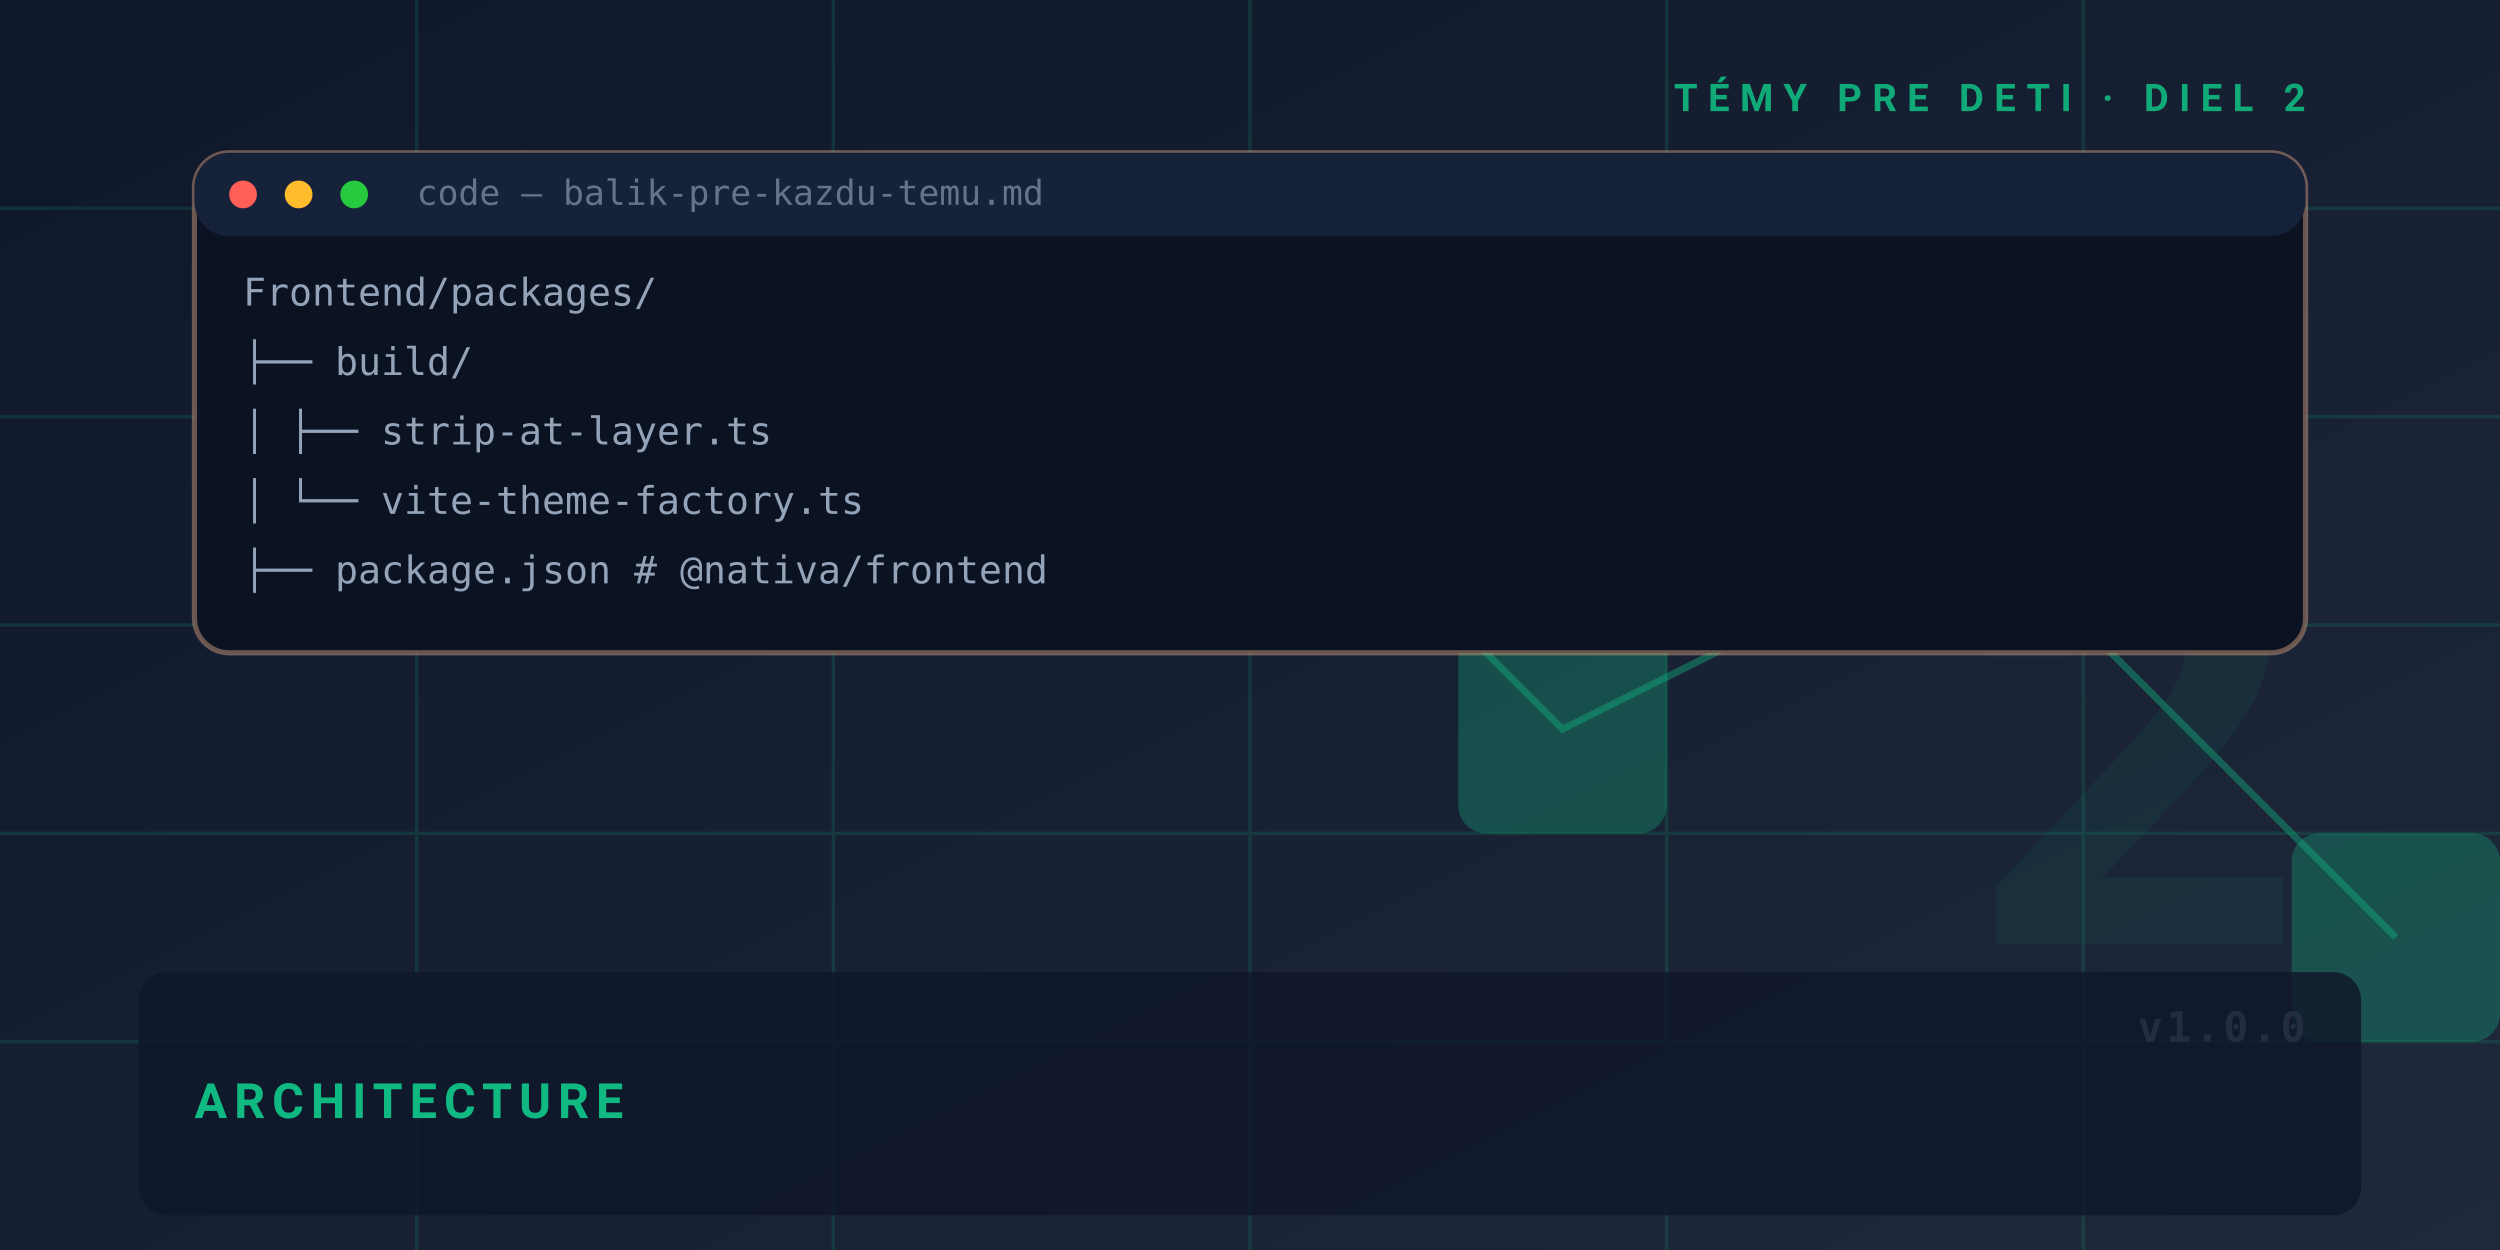
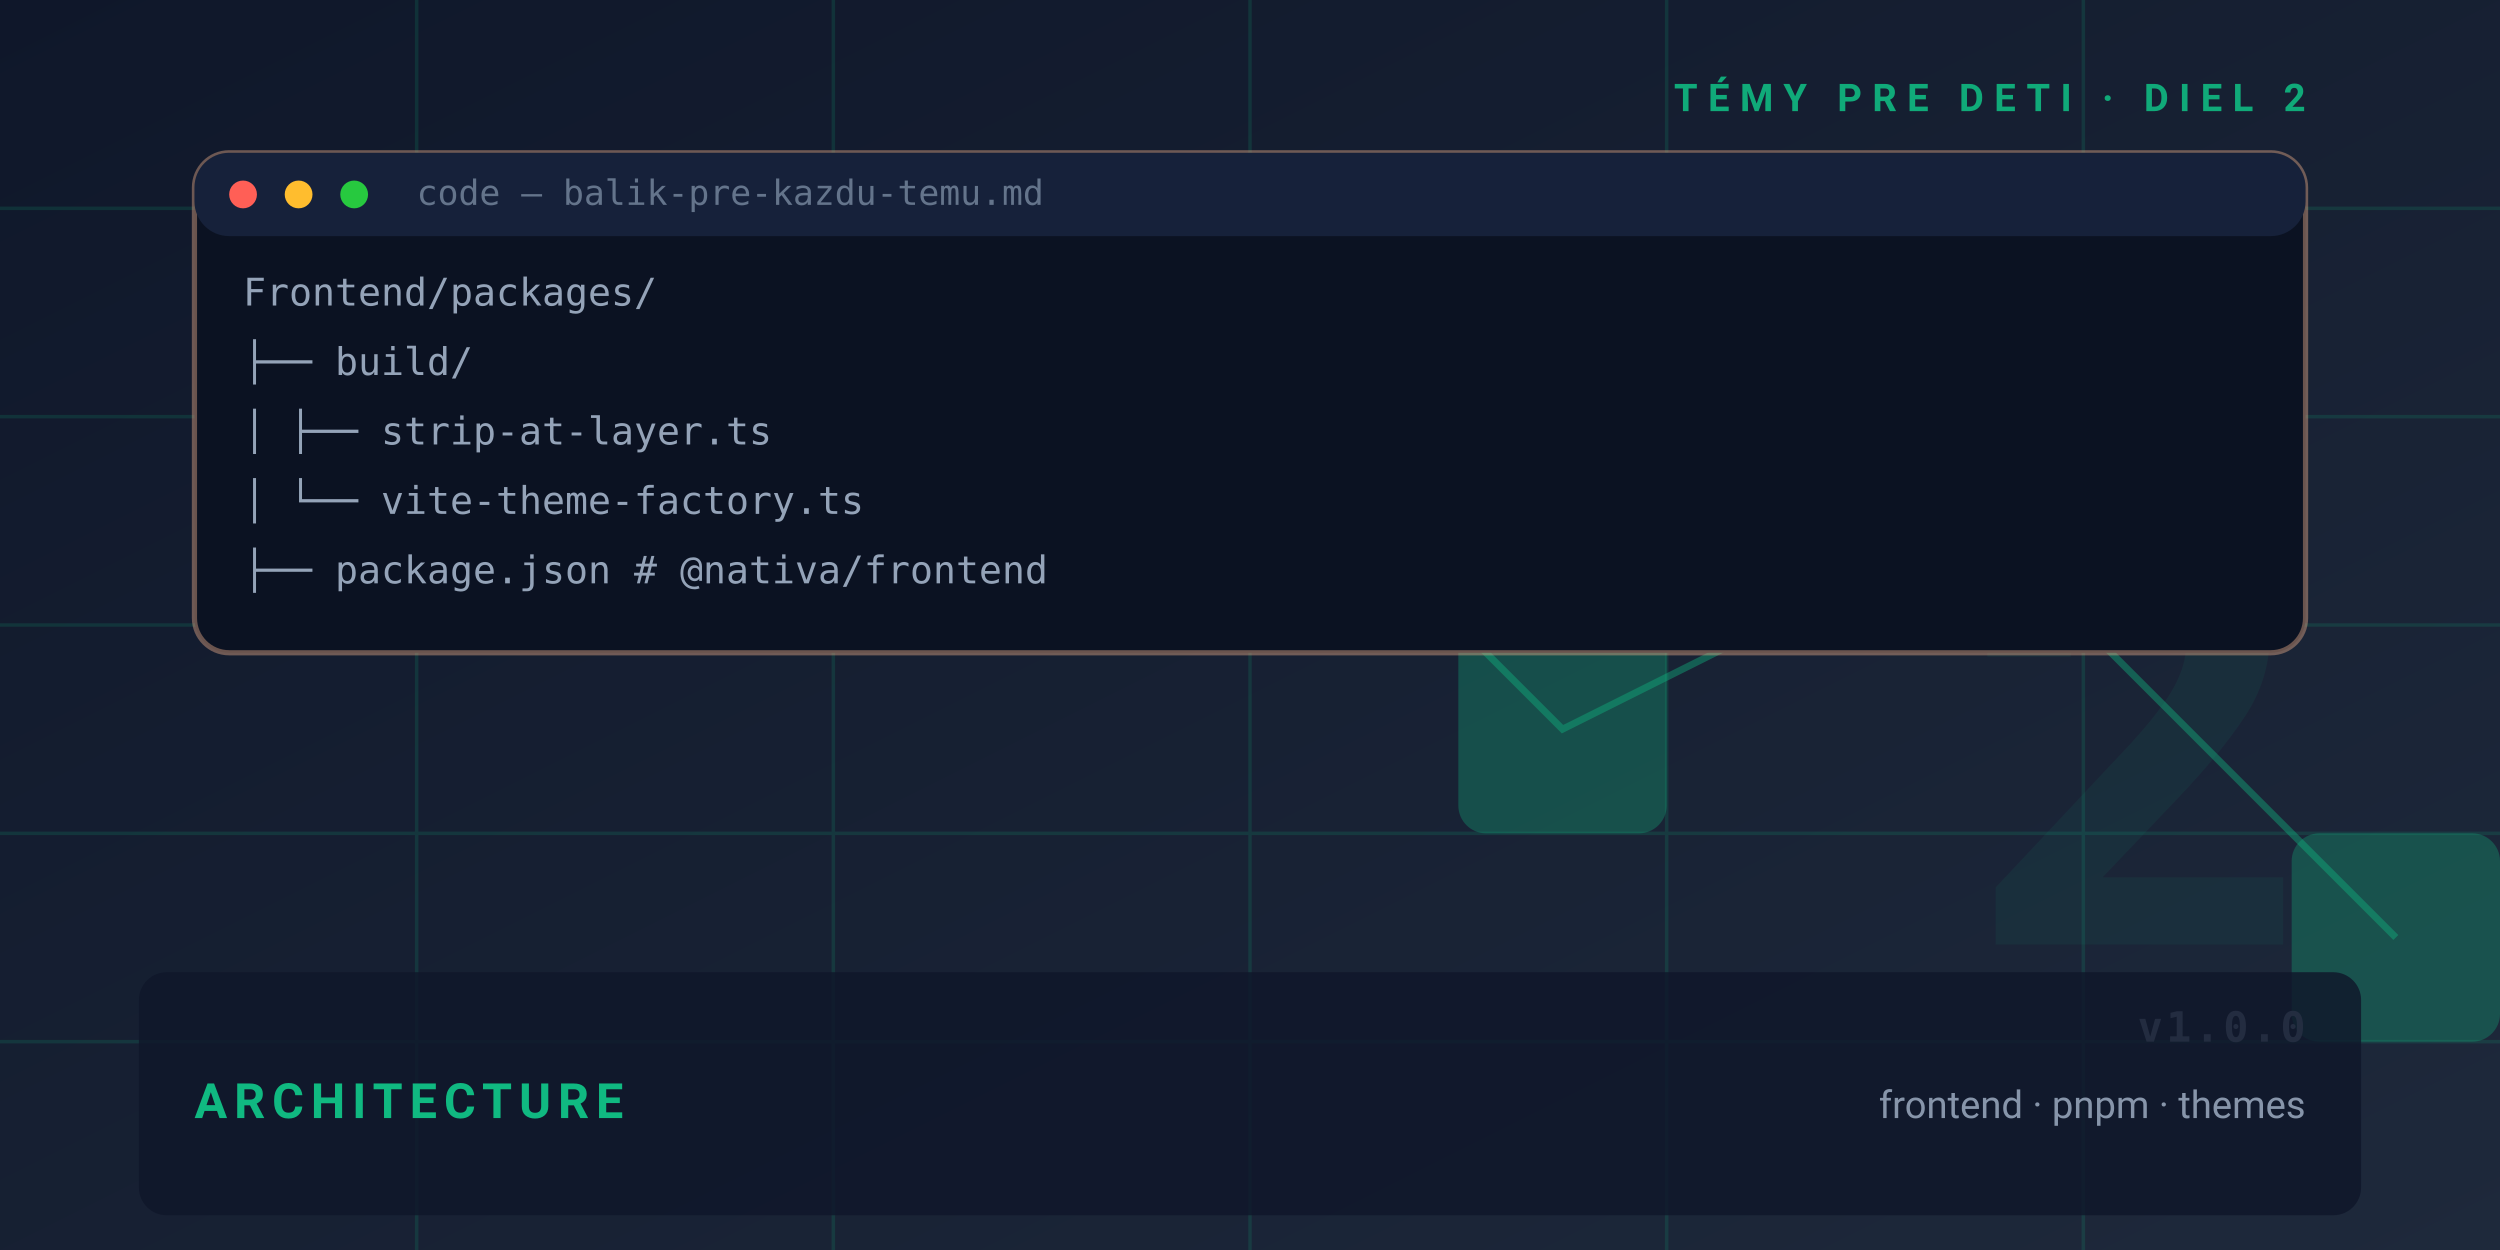
<svg xmlns="http://www.w3.org/2000/svg" viewBox="0 0 720 360" width="720" height="360">
  <defs>
    <linearGradient id="bg" x1="0%" y1="0%" x2="100%" y2="100%">
      <stop offset="0%" style="stop-color:#0f172a" />
      <stop offset="100%" style="stop-color:#1e293b" />
    </linearGradient>
  </defs>
  <rect width="720" height="360" fill="url(#bg)" />
  <g opacity="0.15" stroke="#10b981" stroke-width="1">
    <line x1="0" y1="60" x2="720" y2="60" />
    <line x1="0" y1="120" x2="720" y2="120" />
    <line x1="0" y1="180" x2="720" y2="180" />
    <line x1="0" y1="240" x2="720" y2="240" />
    <line x1="0" y1="300" x2="720" y2="300" />
    <line x1="120" y1="0" x2="120" y2="360" />
    <line x1="240" y1="0" x2="240" y2="360" />
    <line x1="360" y1="0" x2="360" y2="360" />
    <line x1="480" y1="0" x2="480" y2="360" />
    <line x1="600" y1="0" x2="600" y2="360" />
  </g>
  <g fill="#10b981" opacity="0.3">
    <rect x="60" y="60" width="60" height="60" rx="8" />
    <rect x="180" y="120" width="60" height="60" rx="8" />
    <rect x="300" y="60" width="60" height="60" rx="8" />
    <rect x="420" y="180" width="60" height="60" rx="8" />
    <rect x="540" y="120" width="60" height="60" rx="8" />
    <rect x="660" y="240" width="60" height="60" rx="8" />
  </g>
  <g stroke="#10b981" stroke-width="2" fill="none" opacity="0.4">
    <path d="M90,90 L210,150 L330,90 L450,210 L570,150 L690,270" />
  </g>
  <text x="664" y="272" text-anchor="end" font-family="Segoe UI, Roboto, sans-serif" font-size="170" font-weight="bold" fill="#10b981" opacity="0.07">2</text>
  <g>
    <rect x="56" y="44" width="608" height="144" rx="10" fill="#0b1222" stroke="#DEA584" stroke-opacity="0.45" stroke-width="1.5" />
    <rect x="56" y="44" width="608" height="24" rx="10" fill="#16213a" />
    <circle cx="70" cy="56" r="4" fill="#ff5f56" />
    <circle cx="86" cy="56" r="4" fill="#ffbd2e" />
    <circle cx="102" cy="56" r="4" fill="#27c93f" />
    <text x="120" y="59" font-family="monospace" font-size="10" fill="#64748b">code — balik-pre-kazdu-temu.md</text>
    <text x="70" y="88" font-family="monospace" font-size="11" fill="#94a3b8">Frontend/packages/</text>
    <text x="70" y="108" font-family="monospace" font-size="11" fill="#94a3b8">├── build/</text>
    <text x="70" y="128" font-family="monospace" font-size="11" fill="#94a3b8">│   ├── strip-at-layer.ts</text>
    <text x="70" y="148" font-family="monospace" font-size="11" fill="#94a3b8">│   └── vite-theme-factory.ts</text>
    <text x="70" y="168" font-family="monospace" font-size="11" fill="#94a3b8">├── package.json          # @nativa/frontend</text>
  </g>
  <text x="664" y="32" text-anchor="end" font-family="Segoe UI, Roboto, sans-serif" font-size="11" font-weight="bold" letter-spacing="3" fill="#10b981" opacity="0.9">TÉMY PRE DETI · DIEL 2</text>
  <text x="664" y="300" text-anchor="end" font-family="monospace" font-size="12" font-weight="bold" letter-spacing="1" fill="#94a3b8" opacity="0.85">v1.0.0</text>
  <rect x="40" y="280" width="640" height="70" rx="8" fill="#0f172a" fill-opacity="0.82" />
  <text x="56" y="322" font-family="Segoe UI, Roboto, sans-serif" font-size="14" font-weight="bold" letter-spacing="2" fill="#10b981">ARCHITECTURE</text>
+   <text x="664" y="322" text-anchor="end" font-family="Segoe UI, Roboto, sans-serif" font-size="11" fill="#94a3b8" opacity="0.9">frontend · pnpm · themes</text>
</svg>
